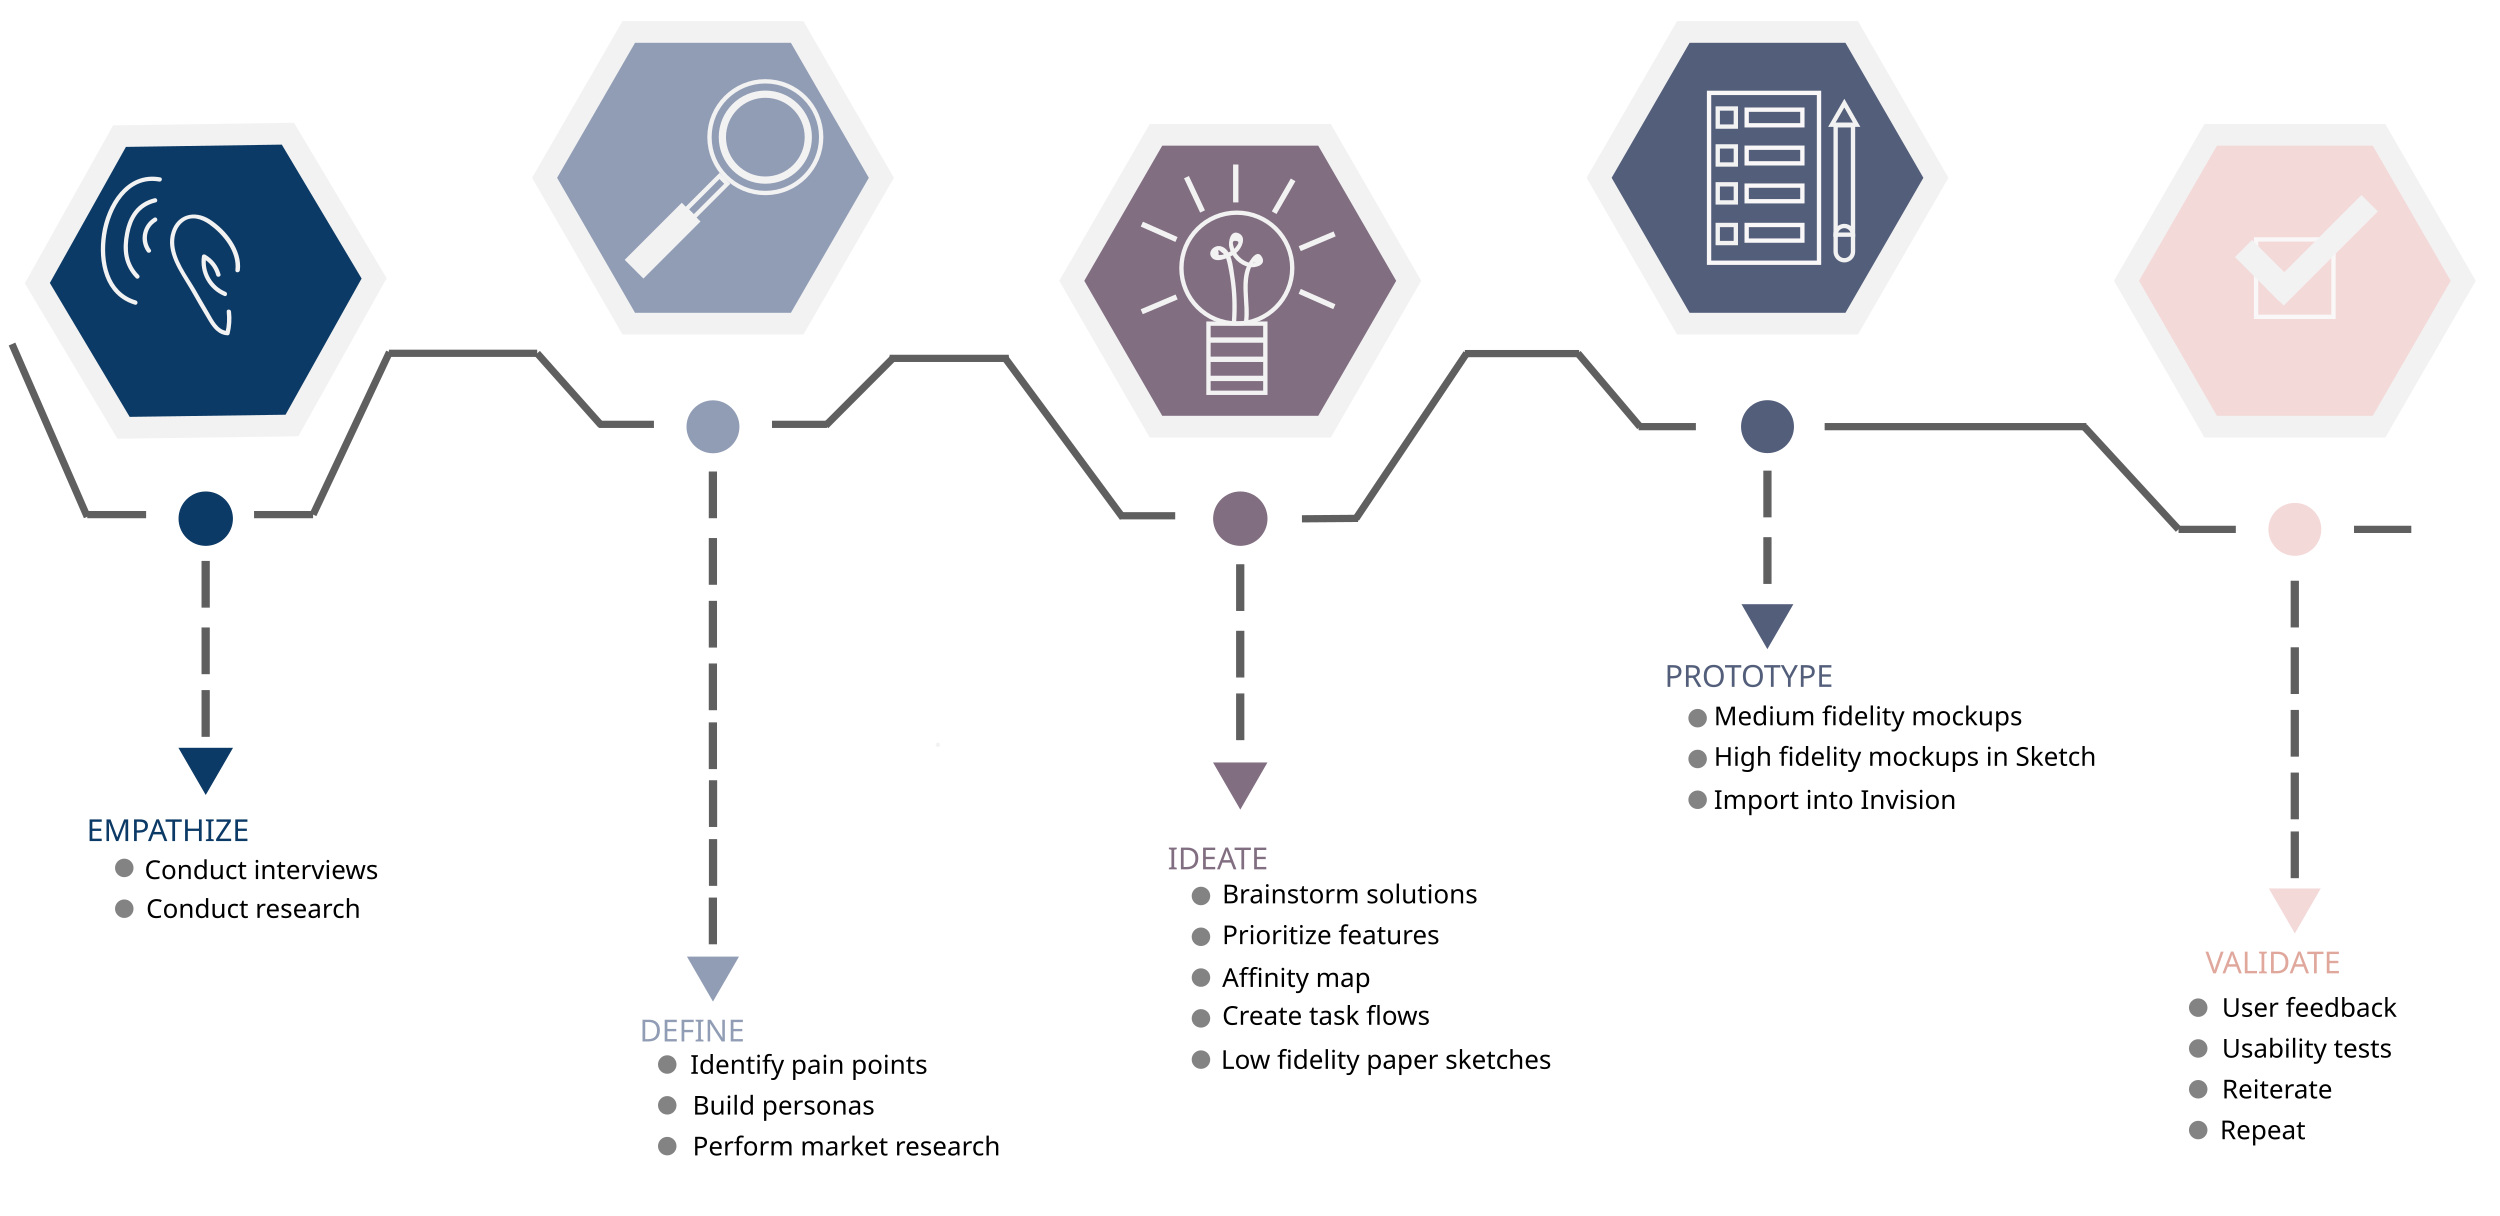
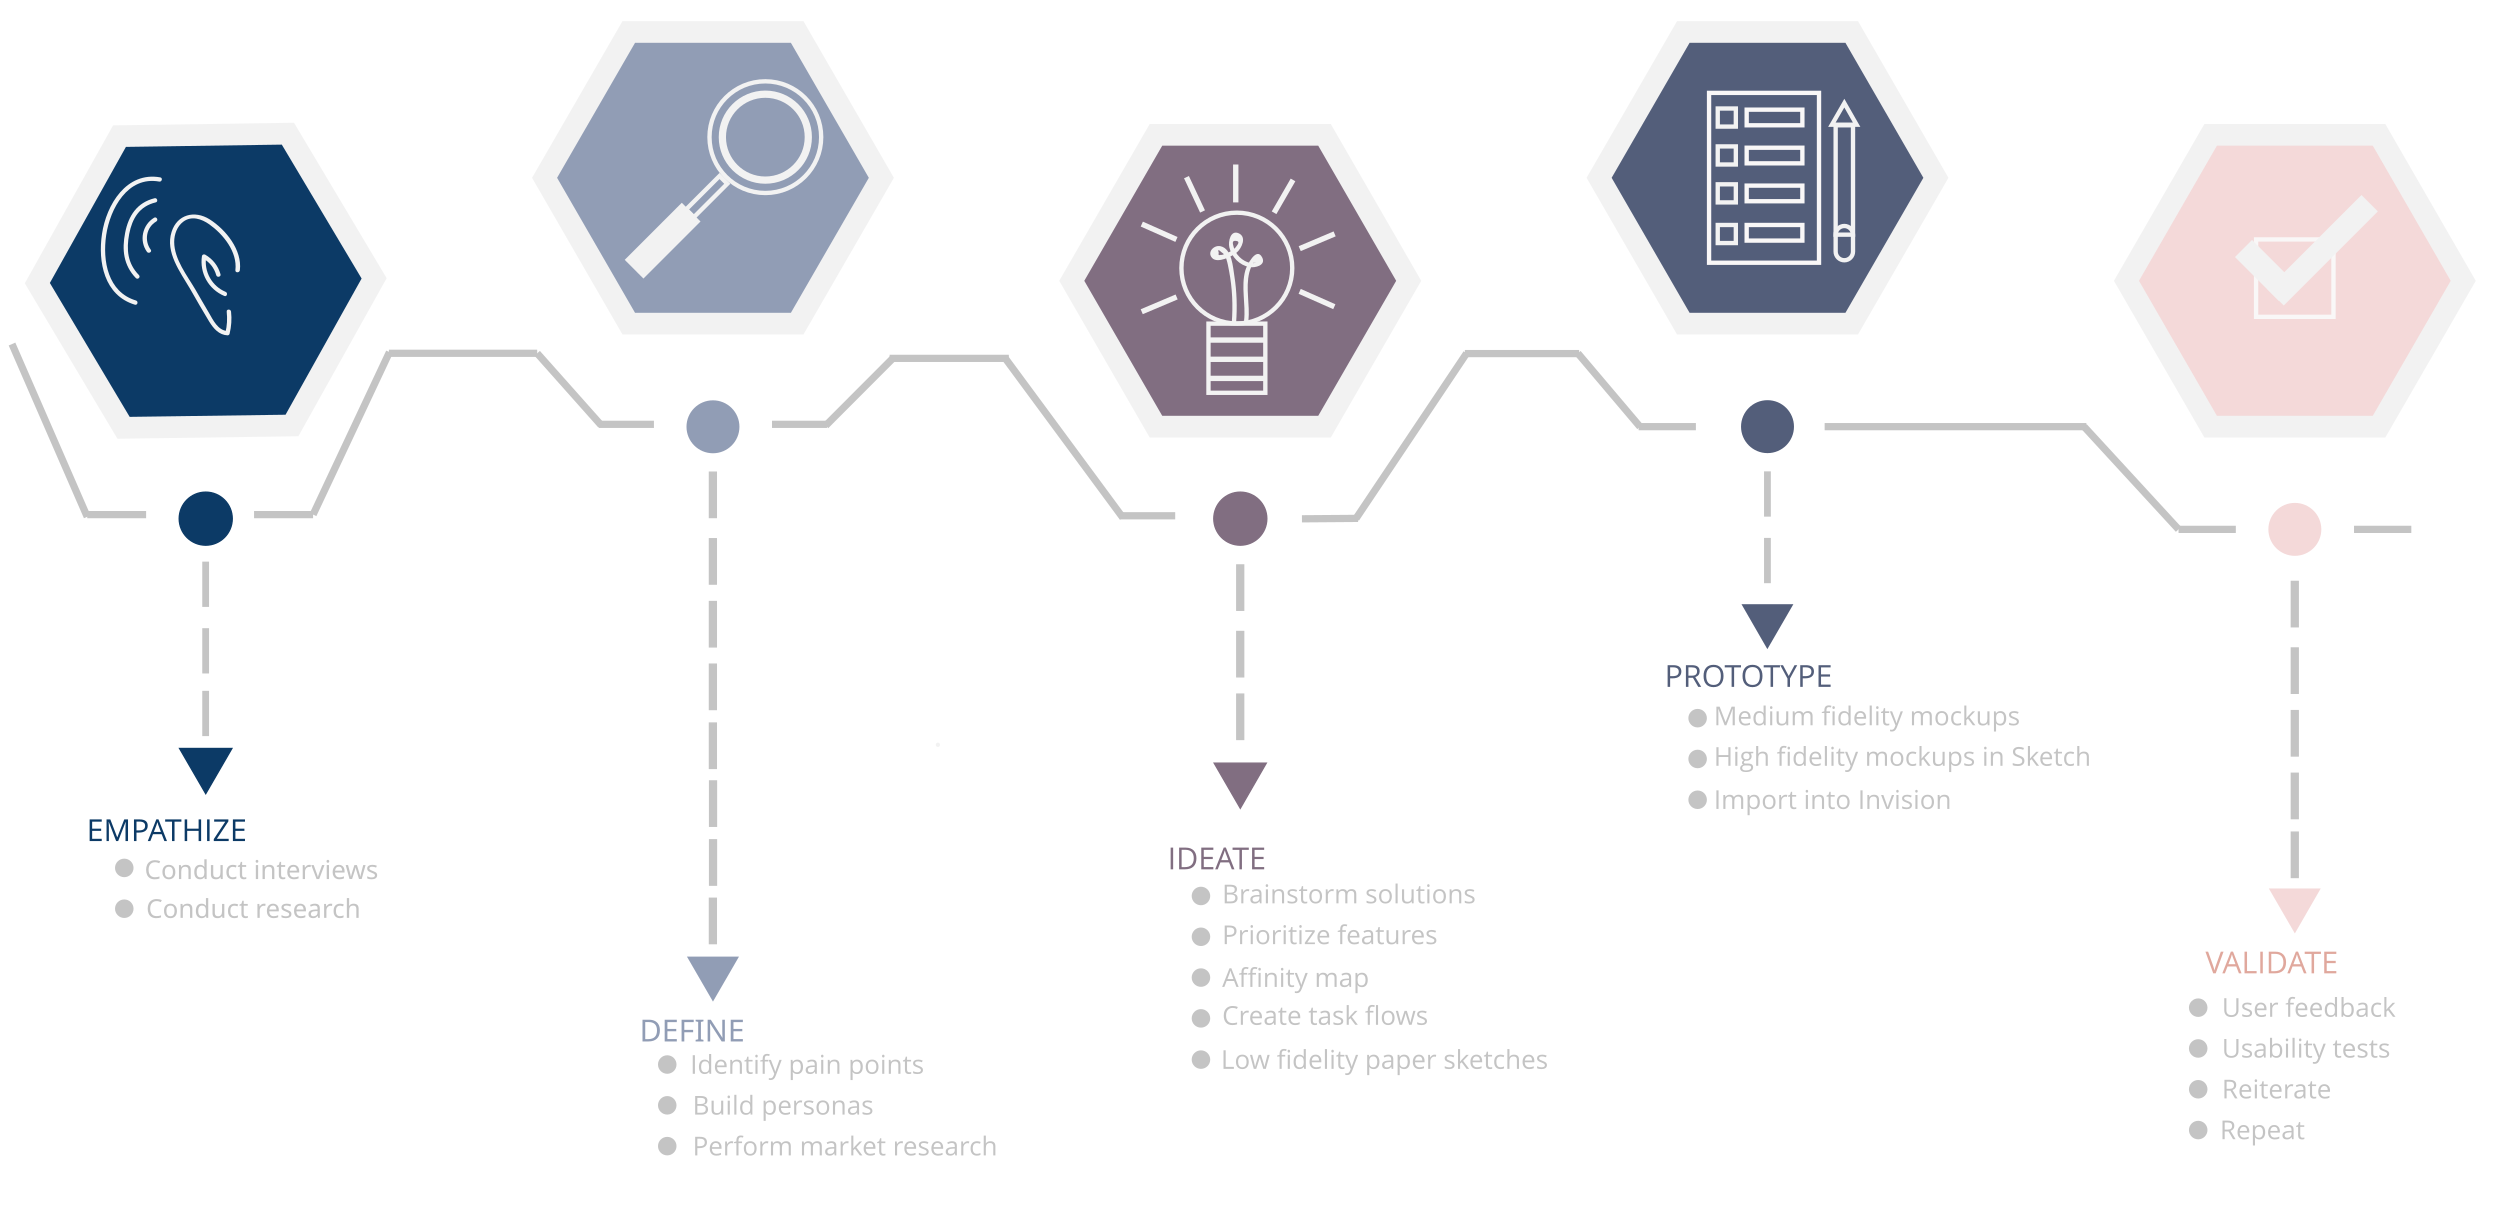
<svg xmlns="http://www.w3.org/2000/svg" version="1.1" id="Layer_1" x="0px" y="0px" viewBox="0 0 1728 840" style="enable-background:new 0 0 1728 840;" xml:space="preserve">
  <style type="text/css">
	.st0{fill:#0C3A66;}
	.st1{fill:none;stroke:#F2F2F2;stroke-width:15;stroke-miterlimit:10;}
- 	.st2{opacity:0.5;fill:#243B6B;}
+ 	.st2{opacity:0.5;fill:#243B6B;enable-background:new    ;}
	.st3{fill:#816E81;}
	.st4{fill:#535E7A;}
	.st5{fill:#F4D9D9;}
	.st6{fill:#0C3A66;stroke:#0C3A66;stroke-miterlimit:10;}
	.st7{fill:#816E81;stroke:#816E81;stroke-miterlimit:10;}
- 	.st8{fill:#605F5F;stroke:#605F5F;stroke-miterlimit:10;}
- 	.st9{font-family:'Monaco';}
- 	.st10{font-size:21px;}
- 	.st11{fill:#E0A89D;}
- 	.st12{fill:#848383;}
- 	.st13{fill:none;stroke:#F9F7F7;stroke-width:3;stroke-miterlimit:10;}
- 	.st14{fill:none;stroke:#F2F2F2;stroke-width:3;stroke-miterlimit:10;}
- 	.st15{fill:#F2F2F2;stroke:#F2F2F2;stroke-width:3;stroke-miterlimit:10;}
- 	.st16{fill:#F2F2F2;}
- 	.st17{font-size:18px;}
- 	.st18{fill:none;stroke:#605F5F;stroke-width:5;stroke-miterlimit:10;}
- 	.st19{fill:none;stroke:#F2F2F2;stroke-width:5;stroke-miterlimit:10;}
+ 	.st8{fill:#C4C4C4;}
+ 	.st9{fill:#C4C4C4;stroke:#C4C4C4;stroke-miterlimit:10;}
+ 	.st10{font-family:'OpenSans';}
+ 	.st11{font-size:21px;}
+ 	.st12{font-family:'Monaco';}
+ 	.st13{fill:#E0A89D;}
+ 	.st14{fill:none;stroke:#F9F7F7;stroke-width:3;stroke-miterlimit:10;}
+ 	.st15{fill:none;stroke:#F2F2F2;stroke-width:3;stroke-miterlimit:10;}
+ 	.st16{fill:#F2F2F2;stroke:#F2F2F2;stroke-width:3;stroke-miterlimit:10;}
+ 	.st17{fill:#F2F2F2;}
+ 	.st18{font-size:18px;}
+ 	.st19{fill:#C4C4C4;stroke:#C4C4C4;stroke-width:5;stroke-miterlimit:10;}
+ 	.st20{fill:none;stroke:#C4C4C4;stroke-width:5;stroke-miterlimit:10;}
+ 	.st21{fill:none;stroke:#F2F2F2;stroke-width:5;stroke-miterlimit:10;}
</style>
  <g>
    <g>
      <polygon class="st0" points="201.8,294.1 85.4,295.7 25.8,195.7 82.6,94.1 199,92.4 258.6,192.4   " />
      <polygon class="st1" points="201.8,294.1 85.4,295.7 25.8,195.7 82.6,94.1 199,92.4 258.6,192.4   " />
    </g>
  </g>
  <g>
    <g>
      <polygon class="st2" points="551,22.1 434.6,22.1 376.4,122.9 434.6,223.7 551,223.7 609.2,122.9   " />
      <polygon class="st1" points="551,22.1 434.6,22.1 376.4,122.9 434.6,223.7 551,223.7 609.2,122.9   " />
    </g>
  </g>
  <g>
    <g>
      <polygon class="st3" points="915.5,93.2 799,93.2 740.8,194.1 799,294.9 915.5,294.9 973.7,194.1   " />
      <polygon class="st1" points="915.5,93.2 799,93.2 740.8,194.1 799,294.9 915.5,294.9 973.7,194.1   " />
    </g>
  </g>
  <g>
    <g>
      <polygon class="st4" points="1279.9,22.1 1163.5,22.1 1105.3,122.9 1163.5,223.7 1279.9,223.7 1338.1,122.9   " />
      <polygon class="st1" points="1279.9,22.1 1163.5,22.1 1105.3,122.9 1163.5,223.7 1279.9,223.7 1338.1,122.9   " />
    </g>
  </g>
  <g>
    <g>
      <polygon class="st5" points="1644.4,93.2 1528,93.2 1469.8,194.1 1528,294.9 1644.4,294.9 1702.6,194.1   " />
      <polygon class="st1" points="1644.4,93.2 1528,93.2 1469.8,194.1 1528,294.9 1644.4,294.9 1702.6,194.1   " />
    </g>
  </g>
  <circle class="st6" cx="142.2" cy="358.5" r="18.3" />
  <circle class="st2" cx="492.8" cy="295" r="18.3" />
  <circle class="st7" cx="857.3" cy="358.5" r="18.3" />
  <circle class="st4" cx="1221.7" cy="294.9" r="18.3" />
  <circle class="st5" cx="1586.2" cy="365.9" r="18.3" />
  <rect x="139.8" y="388.2" class="st8" width="4.7" height="31.3" />
  <rect x="139.8" y="434.2" class="st8" width="4.7" height="31.3" />
  <rect x="139.8" y="477.5" class="st8" width="4.7" height="31.3" />
  <polygon class="st6" points="160.2,517.4 124.2,517.4 142.2,548.5 " />
-   <rect x="490.4" y="326.4" class="st8" width="4.7" height="31.3" />
-   <rect x="490.4" y="372.4" class="st8" width="4.7" height="31.3" />
-   <rect x="490.4" y="415.8" class="st8" width="4.7" height="31.3" />
-   <rect x="490.4" y="459.1" class="st8" width="4.7" height="31.3" />
-   <rect x="490.4" y="499.8" class="st8" width="4.7" height="31.3" />
+   <rect x="490.4" y="326.4" class="st9" width="4.7" height="31.3" />
+   <rect x="490.4" y="372.4" class="st9" width="4.7" height="31.3" />
+   <rect x="490.4" y="415.8" class="st9" width="4.7" height="31.3" />
+   <rect x="490.4" y="459.1" class="st9" width="4.7" height="31.3" />
+   <rect x="490.4" y="499.8" class="st9" width="4.7" height="31.3" />
  <polygon class="st2" points="510.8,661.2 474.8,661.2 492.8,692.3 " />
-   <rect x="854.9" y="390.5" class="st8" width="4.7" height="31.3" />
-   <rect x="854.9" y="436.5" class="st8" width="4.7" height="31.3" />
-   <rect x="854.9" y="479.8" class="st8" width="4.7" height="31.3" />
+   <rect x="854.9" y="390.5" class="st9" width="4.7" height="31.3" />
+   <rect x="854.9" y="436.5" class="st9" width="4.7" height="31.3" />
+   <rect x="854.9" y="479.8" class="st9" width="4.7" height="31.3" />
  <polygon class="st7" points="875.2,527.5 839.3,527.5 857.3,558.6 " />
  <rect x="1219.3" y="325.8" class="st8" width="4.7" height="31.3" />
  <rect x="1219.3" y="371.8" class="st8" width="4.7" height="31.3" />
  <polygon class="st4" points="1239.6,417.6 1203.7,417.6 1221.6,448.7 " />
-   <rect x="1583.8" y="401.9" class="st8" width="4.7" height="31.3" />
-   <rect x="1583.8" y="447.9" class="st8" width="4.7" height="31.3" />
-   <rect x="1583.8" y="491.2" class="st8" width="4.7" height="31.3" />
-   <rect x="1583.8" y="534.5" class="st8" width="4.7" height="31.3" />
-   <rect x="1583.8" y="575.2" class="st8" width="4.7" height="31.3" />
+   <rect x="1583.8" y="401.9" class="st9" width="4.7" height="31.3" />
+   <rect x="1583.8" y="447.9" class="st9" width="4.7" height="31.3" />
+   <rect x="1583.8" y="491.2" class="st9" width="4.7" height="31.3" />
+   <rect x="1583.8" y="534.5" class="st9" width="4.7" height="31.3" />
+   <rect x="1583.8" y="575.2" class="st9" width="4.7" height="31.3" />
  <polygon class="st5" points="1604.1,614.1 1568.2,614.1 1586.2,645.2 " />
-   <text transform="matrix(1 0 0 1 59.8998 581.3631)" class="st0 st9 st10">EMPATHIZE </text>
-   <text transform="matrix(1 0 0 1 442.0665 719.8437)" class="st2 st9 st10">DEFINE  </text>
-   <text transform="matrix(1 0 0 1 807.0869 600.8622)" class="st3 st9 st10">IDEATE </text>
-   <text transform="matrix(1 0 0 1 1150.595 474.7497)" class="st4 st9 st10">PROTOTYPE </text>
-   <text transform="matrix(1 0 0 1 1524.401 672.7834)" class="st11 st9 st10">VALIDATE </text>
-   <circle class="st12" cx="85.9" cy="599.9" r="6.4" />
-   <circle class="st12" cx="85.9" cy="628.1" r="6.4" />
-   <g>
-     <circle class="st12" cx="461.2" cy="735.8" r="6.4" />
-     <circle class="st12" cx="461.2" cy="764" r="6.4" />
-     <circle class="st12" cx="461.2" cy="792.2" r="6.4" />
-   </g>
-   <g>
-     <circle class="st12" cx="830.1" cy="619.3" r="6.4" />
-     <circle class="st12" cx="830.1" cy="647.5" r="6.4" />
-     <circle class="st12" cx="830.1" cy="675.7" r="6.4" />
-     <circle class="st12" cx="830.1" cy="703.9" r="6.4" />
-   </g>
-   <g>
-     <circle class="st12" cx="1173.4" cy="496.4" r="6.4" />
-     <circle class="st12" cx="1173.4" cy="524.6" r="6.4" />
-     <circle class="st12" cx="1173.4" cy="552.8" r="6.4" />
-   </g>
-   <g>
-     <circle class="st12" cx="1519.4" cy="696.5" r="6.4" />
-     <circle class="st12" cx="1519.4" cy="724.7" r="6.4" />
-     <circle class="st12" cx="1519.4" cy="752.9" r="6.4" />
-     <circle class="st12" cx="1519.4" cy="781.1" r="6.4" />
-   </g>
-   <rect x="1559.4" y="165.5" class="st13" width="53.5" height="53.5" />
-   <rect x="1181.3" y="64.2" class="st13" width="76" height="117.4" />
-   <rect x="1207.3" y="75.8" class="st13" width="38.5" height="10.8" />
-   <rect x="1207.3" y="102.1" class="st13" width="38.5" height="10.8" />
-   <rect x="1207.3" y="155.5" class="st13" width="38.5" height="10.8" />
-   <rect x="1207.3" y="128.3" class="st13" width="38.5" height="10.8" />
-   <rect x="1187.3" y="75" class="st14" width="12.5" height="12.5" />
-   <rect x="1187.3" y="101.2" class="st14" width="12.5" height="12.5" />
-   <rect x="1187.3" y="127.4" class="st14" width="12.5" height="12.5" />
-   <rect x="1187.3" y="155.5" class="st14" width="12.5" height="12.5" />
-   <path class="st14" d="M1274.8,179.9L1274.8,179.9c-3.3,0-6-2.7-6-6v-11.7c0-3.3,2.7-6,6-6l0,0c3.3,0,6,2.7,6,6v11.7  C1280.8,177.2,1278.1,179.9,1274.8,179.9z" />
-   <rect x="1268.8" y="86.6" class="st14" width="12" height="75.6" />
-   <polygon class="st14" points="1283.3,86.2 1266.2,86.2 1274.8,71.3 " />
-   <rect x="1559" y="167" transform="matrix(0.7071 -0.7071 0.7071 0.7071 326.4615 1161.958)" class="st15" width="13.7" height="39.8" />
-   <rect x="1559.4" y="165" transform="matrix(0.7071 -0.7071 0.7071 0.7071 347.87 1185.852)" class="st16" width="92" height="16" />
-   <rect x="835.3" y="223.7" class="st14" width="39.3" height="47.8" />
-   <rect x="835.3" y="233.2" class="st16" width="39.3" height="3.7" />
-   <rect x="835.3" y="246.5" class="st16" width="39.3" height="3.7" />
-   <rect x="835.3" y="259.7" class="st16" width="39.3" height="3.7" />
-   <circle class="st14" cx="854.9" cy="185.3" r="38.3" />
-   <rect x="852.3" y="113.7" class="st16" width="3.7" height="26.2" />
-   <rect x="908.5" y="193.6" transform="matrix(0.4052 -0.9142 0.9142 0.4052 352.4792 955.1996)" class="st16" width="3.7" height="26.2" />
-   <rect x="897.3" y="164.9" transform="matrix(0.9211 -0.3894 0.3894 0.9211 6.9244 367.6708)" class="st16" width="26.2" height="3.7" />
-   <rect x="874.2" y="133.8" transform="matrix(0.5 -0.866 0.866 0.5 326.1235 836.2507)" class="st16" width="26.2" height="3.7" />
-   <rect x="823.8" y="121.2" transform="matrix(0.9055 -0.4243 0.4243 0.9055 21.0244 363.0123)" class="st16" width="3.7" height="26.2" />
-   <rect x="799.4" y="147.1" transform="matrix(0.4052 -0.9142 0.9142 0.4052 330.0941 827.8268)" class="st16" width="3.7" height="26.2" />
-   <rect x="788.1" y="208.5" transform="matrix(0.9211 -0.3894 0.3894 0.9211 -18.673 328.5894)" class="st16" width="26.2" height="3.7" />
-   <g>
-     <g>
-       <path class="st16" d="M862.9,221.8c1.2-11.1-2.1-22.5,0.6-33.4c0.4-1.4,0.8-2.8,1.4-4.1c0.2-0.7,0.5-1.3,0.9-1.9    c0.2-0.7,0.6-0.9,1.3-0.7c1.7-0.1,1.3,0-1.1,0.2c-0.8-0.1-1.5-0.2-2.3-0.3c-1.2-0.3-2.4-0.7-3.4-1.3c-2.6-1.4-4.7-3.6-6.2-6.1    c-0.6-1.1-1.1-2.3-1.4-3.5c-0.6-2.2-1.4-4.6,1.6-4.2c2.8,0.3,1.6,2,0.2,3.9c-0.9,1.3-2.2,2.3-3.5,3.1c-1.4,0.8-5.9,3.1-7.6,2.7    c-1,0.5-1.4,0-1-1.5c-0.8-2.2-0.2-2.4,1.7-0.5c2.2,1.4,2.8,2.6,3.6,5c0.8,2.5,1.3,5.2,1.8,7.9c2.3,11.9,2.8,23.9,1.9,36    c-0.2,1.9,2.8,1.9,3,0c0.8-10.7,0.5-21.5-1.2-32.2c-1-6.2-1.6-18.9-9.5-20.7c-4.5-1.1-9.6,4-5.9,8.1c3.7,4.1,13.9-1.1,17.2-3.9    c3.2-2.8,6.9-10.5,1.3-13.1c-5.8-2.7-7.5,5.7-6.6,9.6c1.5,6.7,7.1,12.5,13.9,13.7c3.8,0.7,11.7-1.1,8.8-6.7    c-4-7.8-10.8,5.9-11.6,8.9c-3.2,11.4,0.4,23.3-0.9,34.9C859.7,223.7,862.7,223.7,862.9,221.8L862.9,221.8z" />
-     </g>
-   </g>
-   <g>
-     <g>
-       <path class="st16" d="M648.3,516.3c1.9,0,1.9-3,0-3C646.3,513.3,646.3,516.3,648.3,516.3L648.3,516.3z" />
-     </g>
-   </g>
-   <rect x="431.6" y="158.7" transform="matrix(0.7071 -0.7071 0.7071 0.7071 16.5112 372.5677)" class="st15" width="52.8" height="15.3" />
-   <rect x="472.1" y="132.1" transform="matrix(0.7071 -0.7071 0.7071 0.7071 46.9698 385.1751)" class="st14" width="32.7" height="7.6" />
-   <g>
-     <g>
-       <path class="st16" d="M165.8,186.8c1.7-14-9.7-28.1-20.9-35.2c-10.4-6.5-22.5-3.4-26.3,8.7c-4.5,14,6,27.8,12.7,39.2    c4.4,7.6,8.7,15.3,13.3,22.8c3,4.8,6.7,9.2,12.7,9.5c0.6,0,1.3-0.5,1.4-1.1c1.2-5.1,1.6-10.1,1-15.3c-0.2-1.9-3.2-1.9-3,0    c0.5,5,0.3,9.7-0.9,14.5c0.5-0.4,1-0.7,1.4-1.1c-6.6-0.4-9.9-7.6-12.8-12.6c-3.1-5.3-6.2-10.5-9.2-15.8    c-5.8-9.9-14.8-21.2-14.8-33.2c0-5.2,2-10.7,6.2-13.9c5.7-4.4,12.8-2,18.1,1.8c9.7,6.9,19.5,19.1,18,31.6    C162.5,188.7,165.5,188.7,165.8,186.8L165.8,186.8z" />
-     </g>
-   </g>
-   <g>
-     <g>
-       <path class="st16" d="M152.4,189.5c-1.7-5.9-5.3-10.4-10.6-13.5c-0.8-0.4-2-0.1-2.2,0.9c-1.8,11.8,4.5,23.1,15.5,27.7    c1.8,0.7,2.6-2.2,0.8-2.9c-9.4-3.9-15-14-13.4-24c-0.7,0.3-1.5,0.6-2.2,0.9c4.7,2.7,7.7,6.5,9.2,11.7    C150.1,192.1,153,191.3,152.4,189.5L152.4,189.5z" />
-     </g>
-   </g>
-   <g>
-     <g>
-       <path class="st16" d="M106.5,150.5c-8.1,4.9-10.5,15.9-4.9,23.6c1.1,1.5,3.7,0,2.6-1.5c-4.7-6.4-3-15.5,3.8-19.5    C109.7,152.1,108.2,149.5,106.5,150.5L106.5,150.5z" />
-     </g>
-   </g>
-   <g>
-     <g>
-       <path class="st16" d="M106.9,137c-12.2,3-18.1,12.1-20.4,23.9c-2.3,11.7-1.2,22.4,7.4,31.3c1.4,1.4,3.5-0.7,2.1-2.1    c-7.9-8.1-8.7-17.7-6.7-28.4c2.1-10.8,7.1-19.1,18.3-21.8C109.5,139.5,108.7,136.6,106.9,137L106.9,137z" />
-     </g>
-   </g>
-   <g>
-     <g>
-       <path class="st16" d="M110.8,122.6c-23.4-4.2-37.3,18.9-40.3,39.1c-2.9,19.4,1.5,42.5,22.7,48.9c1.9,0.6,2.6-2.3,0.8-2.9    c-19.5-5.8-23.2-27.5-20.6-45.2c2.7-18.3,14.9-40.9,36.6-37C111.9,125.9,112.7,123,110.8,122.6L110.8,122.6z" />
-     </g>
-   </g>
-   <text transform="matrix(1 0 0 1 100.9999 634.4506)" class="st9 st17">Conduct research  </text>
-   <g>
-     <circle class="st12" cx="830.1" cy="732.4" r="6.4" />
-   </g>
-   <text transform="matrix(1 0 0 1 1184.604 580.1413)" class="st9 st17"> </text>
-   <text transform="matrix(1 0 0 1 99.8998 657.2432)" class="st9 st17">  </text>
-   <text transform="matrix(1 0 0 1 478.7333 770.4117)" class="st9 st17">Build personas  </text>
-   <text transform="matrix(1 0 0 1 99.8998 607.5906)" class="st9 st17">Conduct interviews</text>
-   <text transform="matrix(1 0 0 1 99.8998 630.3906)" class="st9 st17">  </text>
-   <text transform="matrix(1 0 0 1 477.0662 742.2064)" class="st9 st17">Identify pain points</text>
-   <text transform="matrix(1 0 0 1 477.0662 765.0063)" class="st9 st17">  </text>
-   <text transform="matrix(1 0 0 1 478.7333 798.6165)" class="st9 st17">Perform market research</text>
-   <text transform="matrix(1 0 0 1 478.7333 844.2165)" class="st9 st17">  </text>
-   <text transform="matrix(1 0 0 1 844.7575 624.3622)" class="st9 st17">Brainstorm solutions  </text>
-   <text transform="matrix(1 0 0 1 844.7575 652.5896)" class="st9 st17">Prioritize features  </text>
-   <text transform="matrix(1 0 0 1 844.7577 682.1498)" class="st9 st17">Affinity map  </text>
-   <text transform="matrix(1 0 0 1 844.7575 708.3622)" class="st9 st17">Create task flows</text>
-   <text transform="matrix(1 0 0 1 844.7575 731.1621)" class="st9 st17">  </text>
-   <text transform="matrix(1 0 0 1 843.9245 738.7834)" class="st9 st17">Low fidelity paper sketches  </text>
-   <text transform="matrix(1 0 0 1 1184.605 501.3145)" class="st9 st17">Medium fidelity mockups</text>
-   <text transform="matrix(1 0 0 1 1184.605 546.9146)" class="st9 st17">  </text>
-   <text transform="matrix(1 0 0 1 1184.605 529.3015)" class="st9 st17">High fidelity mockups in Sketch</text>
-   <text transform="matrix(1 0 0 1 1184.605 552.1015)" class="st9 st17">  </text>
-   <text transform="matrix(1 0 0 1 1184.605 559.1413)" class="st9 st17">Import into Invision   </text>
-   <text transform="matrix(1 0 0 1 1535.766 702.7982)" class="st9 st17">User feedback</text>
-   <text transform="matrix(1 0 0 1 1535.766 725.5982)" class="st9 st17">  </text>
-   <text transform="matrix(1 0 0 1 1535.766 731.0033)" class="st9 st17">Usability tests  </text>
-   <text transform="matrix(1 0 0 1 1535.766 759.2084)" class="st9 st17">Reiterate  </text>
-   <text transform="matrix(1 0 0 1 1534.433 787.4135)" class="st9 st17">Repeat  </text>
-   <line class="st18" x1="8.3" y1="237.8" x2="60.3" y2="357.2" />
-   <line class="st18" x1="60.3" y1="355.7" x2="101" y2="355.7" />
-   <line class="st18" x1="175.6" y1="355.7" x2="216.4" y2="355.7" />
-   <line class="st18" x1="269.2" y1="243.4" x2="216.4" y2="355.7" />
-   <line class="st18" x1="371.3" y1="244.2" x2="268.8" y2="244.2" />
-   <line class="st18" x1="415.5" y1="293.9" x2="371.3" y2="244.2" />
-   <line class="st18" x1="452" y1="293.3" x2="414" y2="293.3" />
-   <line class="st18" x1="571.6" y1="293.3" x2="533.6" y2="293.3" />
-   <line class="st18" x1="570.7" y1="294.2" x2="617.7" y2="247.1" />
-   <line class="st18" x1="697.3" y1="247.7" x2="614.9" y2="247.7" />
-   <line class="st18" x1="694.5" y1="247.2" x2="776.1" y2="357.8" />
-   <line class="st18" x1="812.3" y1="356.5" x2="774.3" y2="356.5" />
-   <line class="st18" x1="938.7" y1="358.3" x2="899.9" y2="358.6" />
-   <line class="st18" x1="1013.7" y1="244.2" x2="937.2" y2="358.5" />
-   <line class="st18" x1="1091.5" y1="244.4" x2="1012.5" y2="244.4" />
-   <line class="st18" x1="1090.6" y1="244.2" x2="1133.6" y2="295" />
-   <line class="st18" x1="1172.2" y1="294.9" x2="1132.6" y2="294.9" />
-   <line class="st18" x1="1666.7" y1="365.9" x2="1627.1" y2="365.9" />
-   <line class="st18" x1="1545.4" y1="365.9" x2="1505.8" y2="365.9" />
-   <line class="st18" x1="1440.5" y1="294.9" x2="1505.8" y2="365.9" />
-   <line class="st18" x1="1261.2" y1="294.9" x2="1442.1" y2="294.9" />
-   <rect x="490.5" y="539.8" class="st8" width="4.7" height="31.3" />
-   <rect x="490.5" y="580.5" class="st8" width="4.7" height="31.3" />
-   <rect x="490.4" y="620.9" class="st8" width="4.7" height="31.3" />
-   <circle class="st14" cx="529" cy="94.8" r="38.6" />
-   <circle class="st19" cx="529" cy="94.8" r="29.7" />
+   <text transform="matrix(1 0 0 1 59.8998 581.3631)" class="st0 st10 st11">EMPATHIZE </text>
+   <text transform="matrix(1 0 0 1 442.0665 719.8437)" class="st2 st12 st11">DEFINE  </text>
+   <text transform="matrix(1 0 0 1 807.0869 600.8622)" class="st3 st10 st11">IDEATE </text>
+   <text transform="matrix(1 0 0 1 1150.595 474.7497)" class="st4 st10 st11">PROTOTYPE </text>
+   <text transform="matrix(1 0 0 1 1524.401 672.7834)" class="st13 st10 st11">VALIDATE </text>
+   <circle class="st8" cx="85.9" cy="599.9" r="6.4" />
+   <circle class="st8" cx="85.9" cy="628.1" r="6.4" />
+   <g>
+     <circle class="st8" cx="461.2" cy="735.8" r="6.4" />
+     <circle class="st8" cx="461.2" cy="764" r="6.4" />
+     <circle class="st8" cx="461.2" cy="792.2" r="6.4" />
+   </g>
+   <g>
+     <circle class="st8" cx="830.1" cy="619.3" r="6.4" />
+     <circle class="st8" cx="830.1" cy="647.5" r="6.4" />
+     <circle class="st8" cx="830.1" cy="675.7" r="6.4" />
+     <circle class="st8" cx="830.1" cy="703.9" r="6.4" />
+   </g>
+   <g>
+     <circle class="st8" cx="1173.4" cy="496.4" r="6.4" />
+     <circle class="st8" cx="1173.4" cy="524.6" r="6.4" />
+     <circle class="st8" cx="1173.4" cy="552.8" r="6.4" />
+   </g>
+   <g>
+     <circle class="st8" cx="1519.4" cy="696.5" r="6.4" />
+     <circle class="st8" cx="1519.4" cy="724.7" r="6.4" />
+     <circle class="st8" cx="1519.4" cy="752.9" r="6.4" />
+     <circle class="st8" cx="1519.4" cy="781.1" r="6.4" />
+   </g>
+   <rect x="1559.4" y="165.5" class="st14" width="53.5" height="53.5" />
+   <rect x="1181.3" y="64.2" class="st14" width="76" height="117.4" />
+   <rect x="1207.3" y="75.8" class="st14" width="38.5" height="10.8" />
+   <rect x="1207.3" y="102.1" class="st14" width="38.5" height="10.8" />
+   <rect x="1207.3" y="155.5" class="st14" width="38.5" height="10.8" />
+   <rect x="1207.3" y="128.3" class="st14" width="38.5" height="10.8" />
+   <rect x="1187.3" y="75" class="st15" width="12.5" height="12.5" />
+   <rect x="1187.3" y="101.2" class="st15" width="12.5" height="12.5" />
+   <rect x="1187.3" y="127.4" class="st15" width="12.5" height="12.5" />
+   <rect x="1187.3" y="155.5" class="st15" width="12.5" height="12.5" />
+   <path class="st15" d="M1274.8,179.9L1274.8,179.9c-3.3,0-6-2.7-6-6v-11.7c0-3.3,2.7-6,6-6l0,0c3.3,0,6,2.7,6,6v11.7  C1280.8,177.2,1278.1,179.9,1274.8,179.9z" />
+   <rect x="1268.8" y="86.6" class="st15" width="12" height="75.6" />
+   <polygon class="st15" points="1283.3,86.2 1266.2,86.2 1274.8,71.3 " />
+   <rect x="1559" y="167" transform="matrix(0.7071 -0.7071 0.7071 0.7071 326.461 1161.952)" class="st16" width="13.7" height="39.8" />
+   <rect x="1559.4" y="165" transform="matrix(0.7071 -0.7071 0.7071 0.7071 347.8734 1185.844)" class="st17" width="92" height="16" />
+   <rect x="835.3" y="223.7" class="st15" width="39.3" height="47.8" />
+   <rect x="835.3" y="233.2" class="st17" width="39.3" height="3.7" />
+   <rect x="835.3" y="246.5" class="st17" width="39.3" height="3.7" />
+   <rect x="835.3" y="259.7" class="st17" width="39.3" height="3.7" />
+   <circle class="st15" cx="854.9" cy="185.3" r="38.3" />
+   <rect x="852.3" y="113.7" class="st17" width="3.7" height="26.2" />
+   <rect x="908.5" y="193.6" transform="matrix(0.4052 -0.9142 0.9142 0.4052 352.4664 955.1846)" class="st17" width="3.7" height="26.2" />
+   <rect x="897.3" y="164.9" transform="matrix(0.9211 -0.3894 0.3894 0.9211 6.9245 367.6711)" class="st17" width="26.2" height="3.7" />
+   <rect x="874.1" y="133.8" transform="matrix(0.5 -0.866 0.866 0.5 326.1173 836.2078)" class="st17" width="26.2" height="3.7" />
+   <rect x="823.8" y="121.2" transform="matrix(0.9055 -0.4243 0.4243 0.9055 21.0241 363.0121)" class="st17" width="3.7" height="26.2" />
+   <rect x="799.4" y="147.1" transform="matrix(0.4052 -0.9142 0.9142 0.4052 330.0622 827.7973)" class="st17" width="3.7" height="26.2" />
+   <rect x="788.1" y="208.5" transform="matrix(0.9211 -0.3894 0.3894 0.9211 -18.6724 328.5897)" class="st17" width="26.2" height="3.7" />
+   <g>
+     <g>
+       <path class="st17" d="M862.9,221.8c1.2-11.1-2.1-22.5,0.6-33.4c0.4-1.4,0.8-2.8,1.4-4.1c0.2-0.7,0.5-1.3,0.9-1.9    c0.2-0.7,0.6-0.9,1.3-0.7c1.7-0.1,1.3,0-1.1,0.2c-0.8-0.1-1.5-0.2-2.3-0.3c-1.2-0.3-2.4-0.7-3.4-1.3c-2.6-1.4-4.7-3.6-6.2-6.1    c-0.6-1.1-1.1-2.3-1.4-3.5c-0.6-2.2-1.4-4.6,1.6-4.2c2.8,0.3,1.6,2,0.2,3.9c-0.9,1.3-2.2,2.3-3.5,3.1c-1.4,0.8-5.9,3.1-7.6,2.7    c-1,0.5-1.4,0-1-1.5c-0.8-2.2-0.2-2.4,1.7-0.5c2.2,1.4,2.8,2.6,3.6,5c0.8,2.5,1.3,5.2,1.8,7.9c2.3,11.9,2.8,23.9,1.9,36    c-0.2,1.9,2.8,1.9,3,0c0.8-10.7,0.5-21.5-1.2-32.2c-1-6.2-1.6-18.9-9.5-20.7c-4.5-1.1-9.6,4-5.9,8.1c3.7,4.1,13.9-1.1,17.2-3.9    c3.2-2.8,6.9-10.5,1.3-13.1c-5.8-2.7-7.5,5.7-6.6,9.6c1.5,6.7,7.1,12.5,13.9,13.7c3.8,0.7,11.7-1.1,8.8-6.7    c-4-7.8-10.8,5.9-11.6,8.9c-3.2,11.4,0.4,23.3-0.9,34.9C859.7,223.7,862.7,223.7,862.9,221.8L862.9,221.8z" />
+     </g>
+   </g>
+   <g>
+     <g>
+       <path class="st17" d="M648.3,516.3c1.9,0,1.9-3,0-3C646.3,513.3,646.3,516.3,648.3,516.3L648.3,516.3z" />
+     </g>
+   </g>
+   <rect x="431.6" y="158.7" transform="matrix(0.7071 -0.7071 0.7071 0.7071 16.5204 372.5676)" class="st16" width="52.8" height="15.3" />
+   <rect x="472.1" y="132.1" transform="matrix(0.7071 -0.7071 0.7071 0.7071 46.9764 385.1851)" class="st15" width="32.7" height="7.6" />
+   <g>
+     <g>
+       <path class="st17" d="M165.8,186.8c1.7-14-9.7-28.1-20.9-35.2c-10.4-6.5-22.5-3.4-26.3,8.7c-4.5,14,6,27.8,12.7,39.2    c4.4,7.6,8.7,15.3,13.3,22.8c3,4.8,6.7,9.2,12.7,9.5c0.6,0,1.3-0.5,1.4-1.1c1.2-5.1,1.6-10.1,1-15.3c-0.2-1.9-3.2-1.9-3,0    c0.5,5,0.3,9.7-0.9,14.5c0.5-0.4,1-0.7,1.4-1.1c-6.6-0.4-9.9-7.6-12.8-12.6c-3.1-5.3-6.2-10.5-9.2-15.8    c-5.8-9.9-14.8-21.2-14.8-33.2c0-5.2,2-10.7,6.2-13.9c5.7-4.4,12.8-2,18.1,1.8c9.7,6.9,19.5,19.1,18,31.6    C162.5,188.7,165.5,188.7,165.8,186.8L165.8,186.8z" />
+     </g>
+   </g>
+   <g>
+     <g>
+       <path class="st17" d="M152.4,189.5c-1.7-5.9-5.3-10.4-10.6-13.5c-0.8-0.4-2-0.1-2.2,0.9c-1.8,11.8,4.5,23.1,15.5,27.7    c1.8,0.7,2.6-2.2,0.8-2.9c-9.4-3.9-15-14-13.4-24c-0.7,0.3-1.5,0.6-2.2,0.9c4.7,2.7,7.7,6.5,9.2,11.7    C150.1,192.1,153,191.3,152.4,189.5L152.4,189.5z" />
+     </g>
+   </g>
+   <g>
+     <g>
+       <path class="st17" d="M106.5,150.5c-8.1,4.9-10.5,15.9-4.9,23.6c1.1,1.5,3.7,0,2.6-1.5c-4.7-6.4-3-15.5,3.8-19.5    C109.7,152.1,108.2,149.5,106.5,150.5L106.5,150.5z" />
+     </g>
+   </g>
+   <g>
+     <g>
+       <path class="st17" d="M106.9,137c-12.2,3-18.1,12.1-20.4,23.9c-2.3,11.7-1.2,22.4,7.4,31.3c1.4,1.4,3.5-0.7,2.1-2.1    c-7.9-8.1-8.7-17.7-6.7-28.4c2.1-10.8,7.1-19.1,18.3-21.8C109.5,139.5,108.7,136.6,106.9,137L106.9,137z" />
+     </g>
+   </g>
+   <g>
+     <g>
+       <path class="st17" d="M110.8,122.6c-23.4-4.2-37.3,18.9-40.3,39.1c-2.9,19.4,1.5,42.5,22.7,48.9c1.9,0.6,2.6-2.3,0.8-2.9    c-19.5-5.8-23.2-27.5-20.6-45.2c2.7-18.3,14.9-40.9,36.6-37C111.9,125.9,112.7,123,110.8,122.6L110.8,122.6z" />
+     </g>
+   </g>
+   <g>
+     <text transform="matrix(1 0 0 1 100.9999 634.4506)" class="st8 st12 st18">Conduct research  </text>
+   </g>
+   <g>
+     <circle class="st8" cx="830.1" cy="732.4" r="6.4" />
+   </g>
+   <text transform="matrix(1 0 0 1 1184.604 580.1413)" class="st12 st18"> </text>
+   <text transform="matrix(1 0 0 1 79.5 599.9)" class="st8 st12 st18">  </text>
+   <text transform="matrix(1 0 0 1 478.7333 770.4117)" class="st8 st10 st18">Build personas  </text>
+   <g>
+     <text transform="matrix(1 0 0 1 99.8998 607.5906)" class="st8 st12 st18">Conduct interviews</text>
+   </g>
+   <text transform="matrix(1 0 0 1 99.8998 630.3906)" class="st12 st18">  </text>
+   <text transform="matrix(1 0 0 1 477.0662 742.2064)" class="st8 st10 st18">Identify pain points</text>
+   <text transform="matrix(1 0 0 1 477.0662 765.0063)" class="st12 st18">  </text>
+   <text transform="matrix(1 0 0 1 478.7333 798.6165)" class="st8 st10 st18">Perform market research</text>
+   <text transform="matrix(1 0 0 1 478.7333 844.2165)" class="st12 st18">  </text>
+   <text transform="matrix(1 0 0 1 844.7575 624.3622)" class="st8 st10 st18">Brainstorm solutions  </text>
+   <text transform="matrix(1 0 0 1 844.7575 652.5896)" class="st8 st10 st18">Prioritize features  </text>
+   <text transform="matrix(1 0 0 1 844.7577 682.1498)" class="st8 st10 st18">Affinity map  </text>
+   <text transform="matrix(1 0 0 1 844.7575 708.3622)" class="st8 st10 st18">Create task flows</text>
+   <text transform="matrix(1 0 0 1 844.7575 731.1621)" class="st12 st18">  </text>
+   <text transform="matrix(1 0 0 1 843.9245 738.7834)" class="st8 st10 st18">Low fidelity paper sketches  </text>
+   <text transform="matrix(1 0 0 1 1184.605 501.3145)" class="st8 st10 st18">Medium fidelity mockups</text>
+   <text transform="matrix(1 0 0 1 1184.605 546.9146)" class="st12 st18">  </text>
+   <text transform="matrix(1 0 0 1 1184.605 529.3015)" class="st8 st10 st18">High fidelity mockups in Sketch</text>
+   <text transform="matrix(1 0 0 1 1184.605 552.1015)" class="st12 st18">  </text>
+   <text transform="matrix(1 0 0 1 1184.605 559.1413)" class="st8 st10 st18">Import into Invision   </text>
+   <text transform="matrix(1 0 0 1 1535.766 702.7982)" class="st8 st10 st18">User feedback</text>
+   <text transform="matrix(1 0 0 1 1535.766 725.5982)" class="st12 st18">  </text>
+   <text transform="matrix(1 0 0 1 1535.766 731.0033)" class="st8 st10 st18">Usability tests  </text>
+   <text transform="matrix(1 0 0 1 1535.766 759.2084)" class="st8 st10 st18">Reiterate  </text>
+   <text transform="matrix(1 0 0 1 1534.433 787.4135)" class="st8 st10 st18">Repeat  </text>
+   <line class="st19" x1="8.3" y1="237.8" x2="60.3" y2="357.2" />
+   <line class="st19" x1="60.3" y1="355.7" x2="101" y2="355.7" />
+   <line class="st20" x1="175.6" y1="355.7" x2="216.4" y2="355.7" />
+   <line class="st20" x1="269.2" y1="243.4" x2="216.4" y2="355.7" />
+   <line class="st20" x1="371.3" y1="244.2" x2="268.8" y2="244.2" />
+   <line class="st20" x1="415.5" y1="293.9" x2="371.3" y2="244.2" />
+   <line class="st20" x1="452" y1="293.3" x2="414" y2="293.3" />
+   <line class="st19" x1="571.6" y1="293.3" x2="533.6" y2="293.3" />
+   <line class="st19" x1="570.7" y1="294.2" x2="617.7" y2="247.1" />
+   <line class="st19" x1="697.3" y1="247.7" x2="614.9" y2="247.7" />
+   <line class="st19" x1="694.5" y1="247.2" x2="776.1" y2="357.8" />
+   <line class="st19" x1="812.3" y1="356.5" x2="774.3" y2="356.5" />
+   <line class="st20" x1="938.7" y1="358.3" x2="899.9" y2="358.6" />
+   <line class="st20" x1="1013.7" y1="244.2" x2="937.2" y2="358.5" />
+   <line class="st20" x1="1091.5" y1="244.4" x2="1012.5" y2="244.4" />
+   <line class="st20" x1="1090.6" y1="244.2" x2="1133.6" y2="295" />
+   <line class="st20" x1="1172.2" y1="294.9" x2="1132.6" y2="294.9" />
+   <line class="st20" x1="1666.7" y1="365.9" x2="1627.1" y2="365.9" />
+   <line class="st20" x1="1545.4" y1="365.9" x2="1505.8" y2="365.9" />
+   <line class="st20" x1="1440.5" y1="294.9" x2="1505.8" y2="365.9" />
+   <line class="st20" x1="1261.2" y1="294.9" x2="1442.1" y2="294.9" />
+   <rect x="490.5" y="539.8" class="st9" width="4.7" height="31.3" />
+   <rect x="490.5" y="580.5" class="st9" width="4.7" height="31.3" />
+   <rect x="490.4" y="620.9" class="st9" width="4.7" height="31.3" />
+   <circle class="st15" cx="529" cy="94.8" r="38.6" />
+   <circle class="st21" cx="529" cy="94.8" r="29.7" />
</svg>
